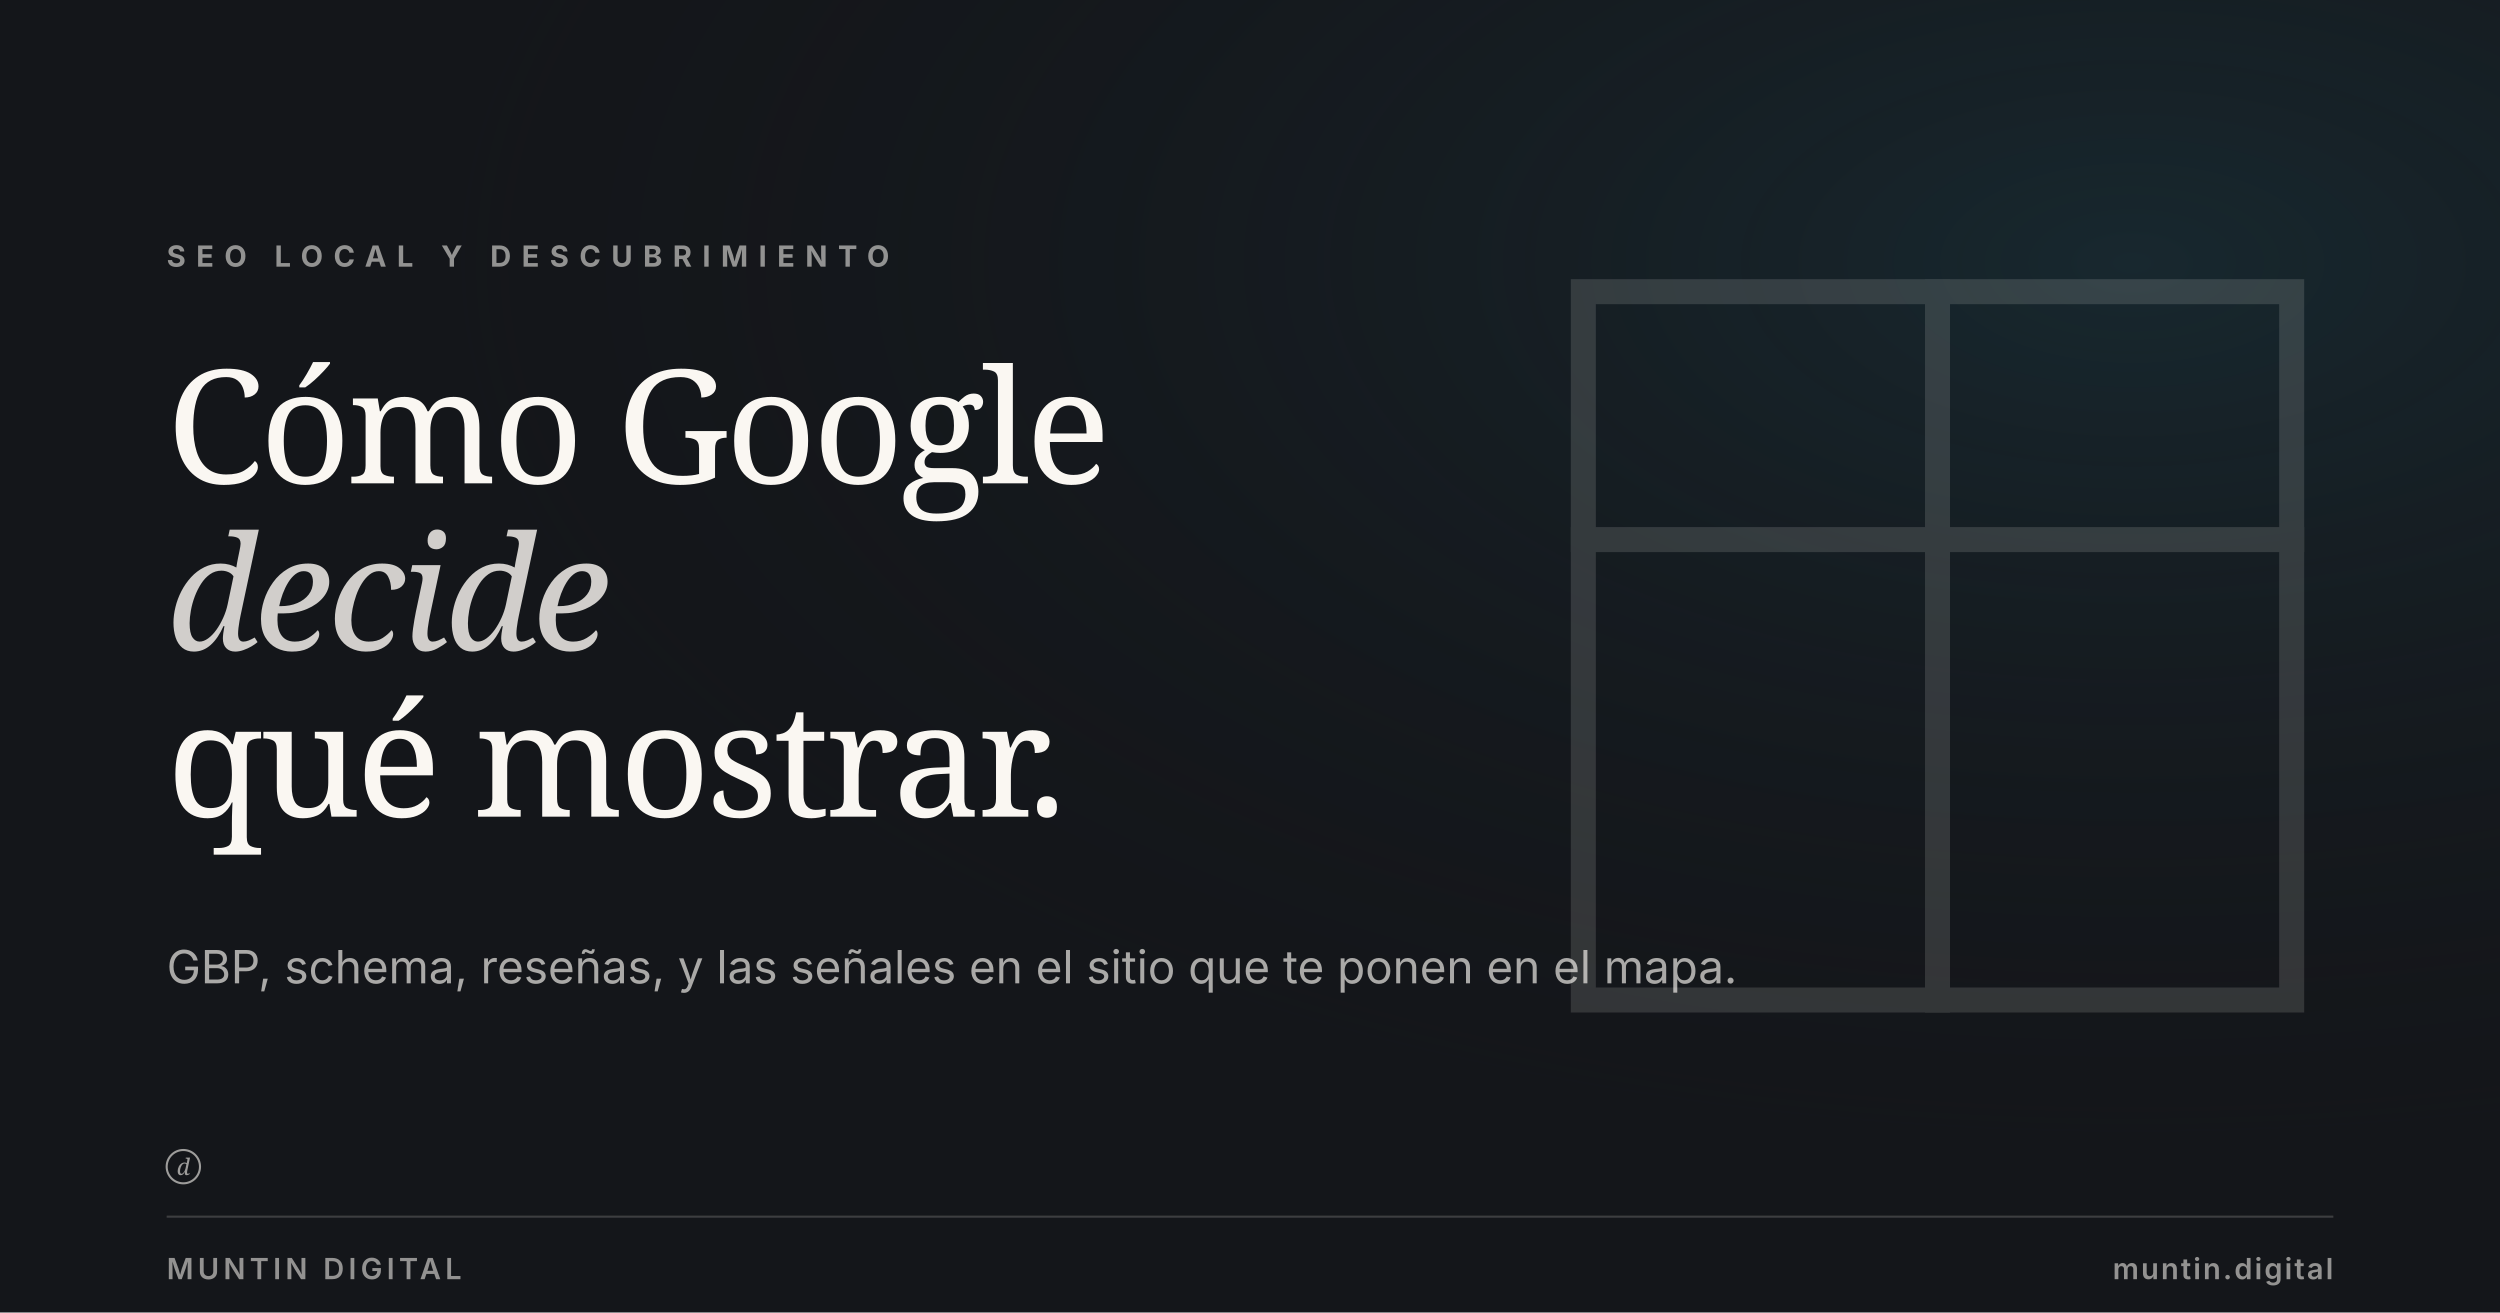
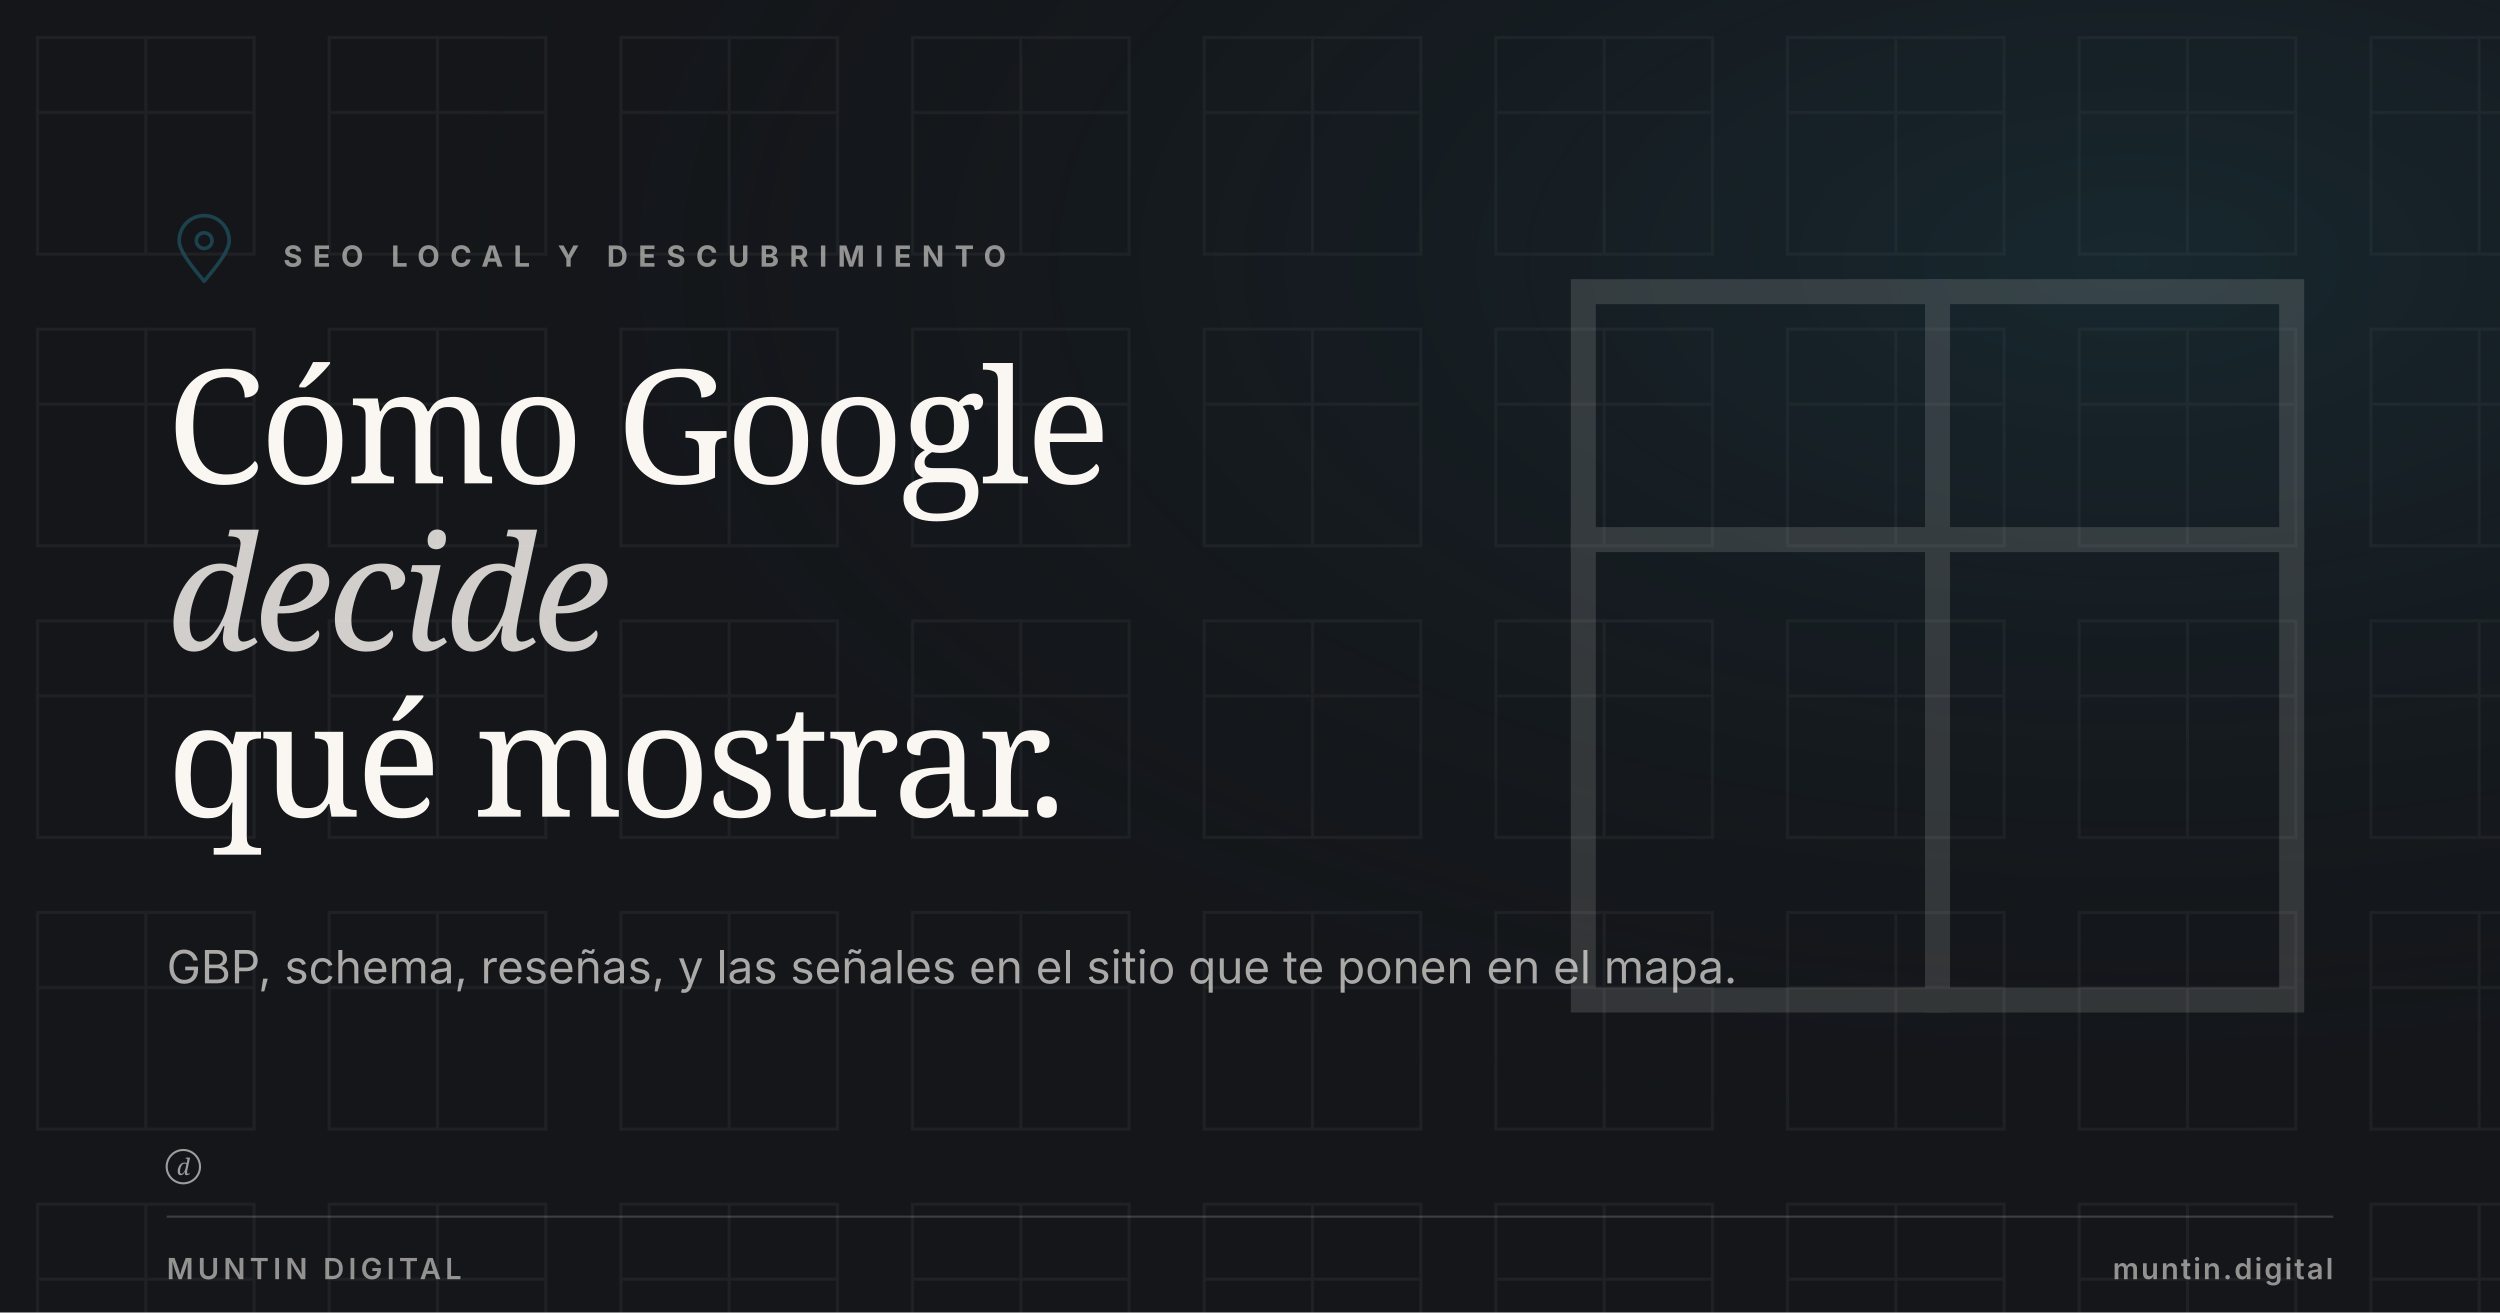
<svg xmlns="http://www.w3.org/2000/svg" viewBox="0 0 1200 630" width="1200" height="630">
  <defs>
    <radialGradient id="glow" cx="85%" cy="20%" r="70%">
      <stop offset="0%" stop-color="#1F4E5B" stop-opacity="0.32" />
      <stop offset="100%" stop-color="#14161A" stop-opacity="0" />
    </radialGradient>
  </defs>
  <rect width="1200" height="630" fill="#14161A" />
+   <defs>
+     <pattern id="muntinField" x="0" y="0" width="140" height="140" patternUnits="userSpaceOnUse">
+       <g transform="translate(18, 18)" fill="none" stroke="#FAF7F2" stroke-width="1.5" stroke-linecap="square" stroke-linejoin="miter">
+         <rect x="0" y="0" width="104" height="104" />
+         <line x1="52" y1="0" x2="52" y2="104" />
+         <line x1="0" y1="36" x2="104" y2="36" />
+       </g>
+     </pattern>
+   </defs>
+   <rect width="1200" height="630" fill="url(#muntinField)" opacity="0.05" />
  <rect width="1200" height="630" fill="url(#glow)" />
  <g transform="translate(760, 140)" stroke="#FAF7F2" stroke-width="12" stroke-linecap="square" stroke-linejoin="miter" fill="none" opacity="0.14">
    <rect x="0" y="0" width="340" height="340" />
    <line x1="170" y1="0" x2="170" y2="340" />
    <line x1="0" y1="119" x2="340" y2="119" />
  </g>
-   <text x="80" y="128" font-family="Inter, Arial, sans-serif" font-size="14" font-weight="700" letter-spacing="5" fill="#FAF7F2" opacity="0.55">SEO LOCAL Y DESCUBRIMIENTO</text>
+   <g transform="translate(80, 102) scale(1.5)" fill="none" stroke="#1F4E5B" stroke-width="1.167" stroke-linecap="round" stroke-linejoin="round" color="#1F4E5B" opacity="0.78">
+     <path d="M12 22 C7 16 4 12 4 9 a8 8 0 0 1 16 0 c0 3 -3 7 -8 13 z" />
+     <circle cx="12" cy="9" r="2.5" />
+   </g>
+   <text x="136" y="128" font-family="Inter, Arial, sans-serif" font-size="14" font-weight="700" letter-spacing="5" fill="#FAF7F2" opacity="0.55">SEO LOCAL Y DESCUBRIMIENTO</text>
  <text x="80" y="232" font-family="Fraunces, Georgia, serif" font-size="76" font-weight="500" letter-spacing="-2" fill="#FAF7F2">Cómo Google</text>
  <text x="80" y="312" font-family="Fraunces, Georgia, serif" font-style="italic" font-size="76" font-weight="400" letter-spacing="-2" fill="#FAF7F2" opacity="0.82">decide</text>
  <text x="80" y="392" font-family="Fraunces, Georgia, serif" font-size="76" font-weight="500" letter-spacing="-2" fill="#FAF7F2">qué mostrar.</text>
  <text x="80" y="472" font-family="Inter, Arial, sans-serif" font-size="22" font-weight="400" fill="#FAF7F2" opacity="0.65">GBP, schema, reseñas, y las señales en el sitio que te ponen en el mapa.</text>
  <g transform="translate(80, 552)" fill="#FAF7F2" opacity="0.6">
    <circle cx="8" cy="8" r="8" fill="none" stroke="#FAF7F2" stroke-width="1" />
    <text x="8" y="12" text-anchor="middle" font-family="Fraunces, Georgia, serif" font-style="italic" font-size="11" font-weight="500" fill="#FAF7F2">d</text>
  </g>
  <line x1="80" y1="584" x2="1120" y2="584" stroke="rgba(250,247,242,0.18)" stroke-width="1" />
  <text x="80" y="614" font-family="Inter, Arial, sans-serif" font-size="14" font-weight="600" letter-spacing="2" fill="rgba(250,247,242,0.55)">MUNTIN DIGITAL</text>
  <text x="1120" y="614" text-anchor="end" font-family="Inter, Arial, sans-serif" font-size="14" font-weight="600" letter-spacing="1" fill="rgba(250,247,242,0.55)">muntin.digital</text>
</svg>
